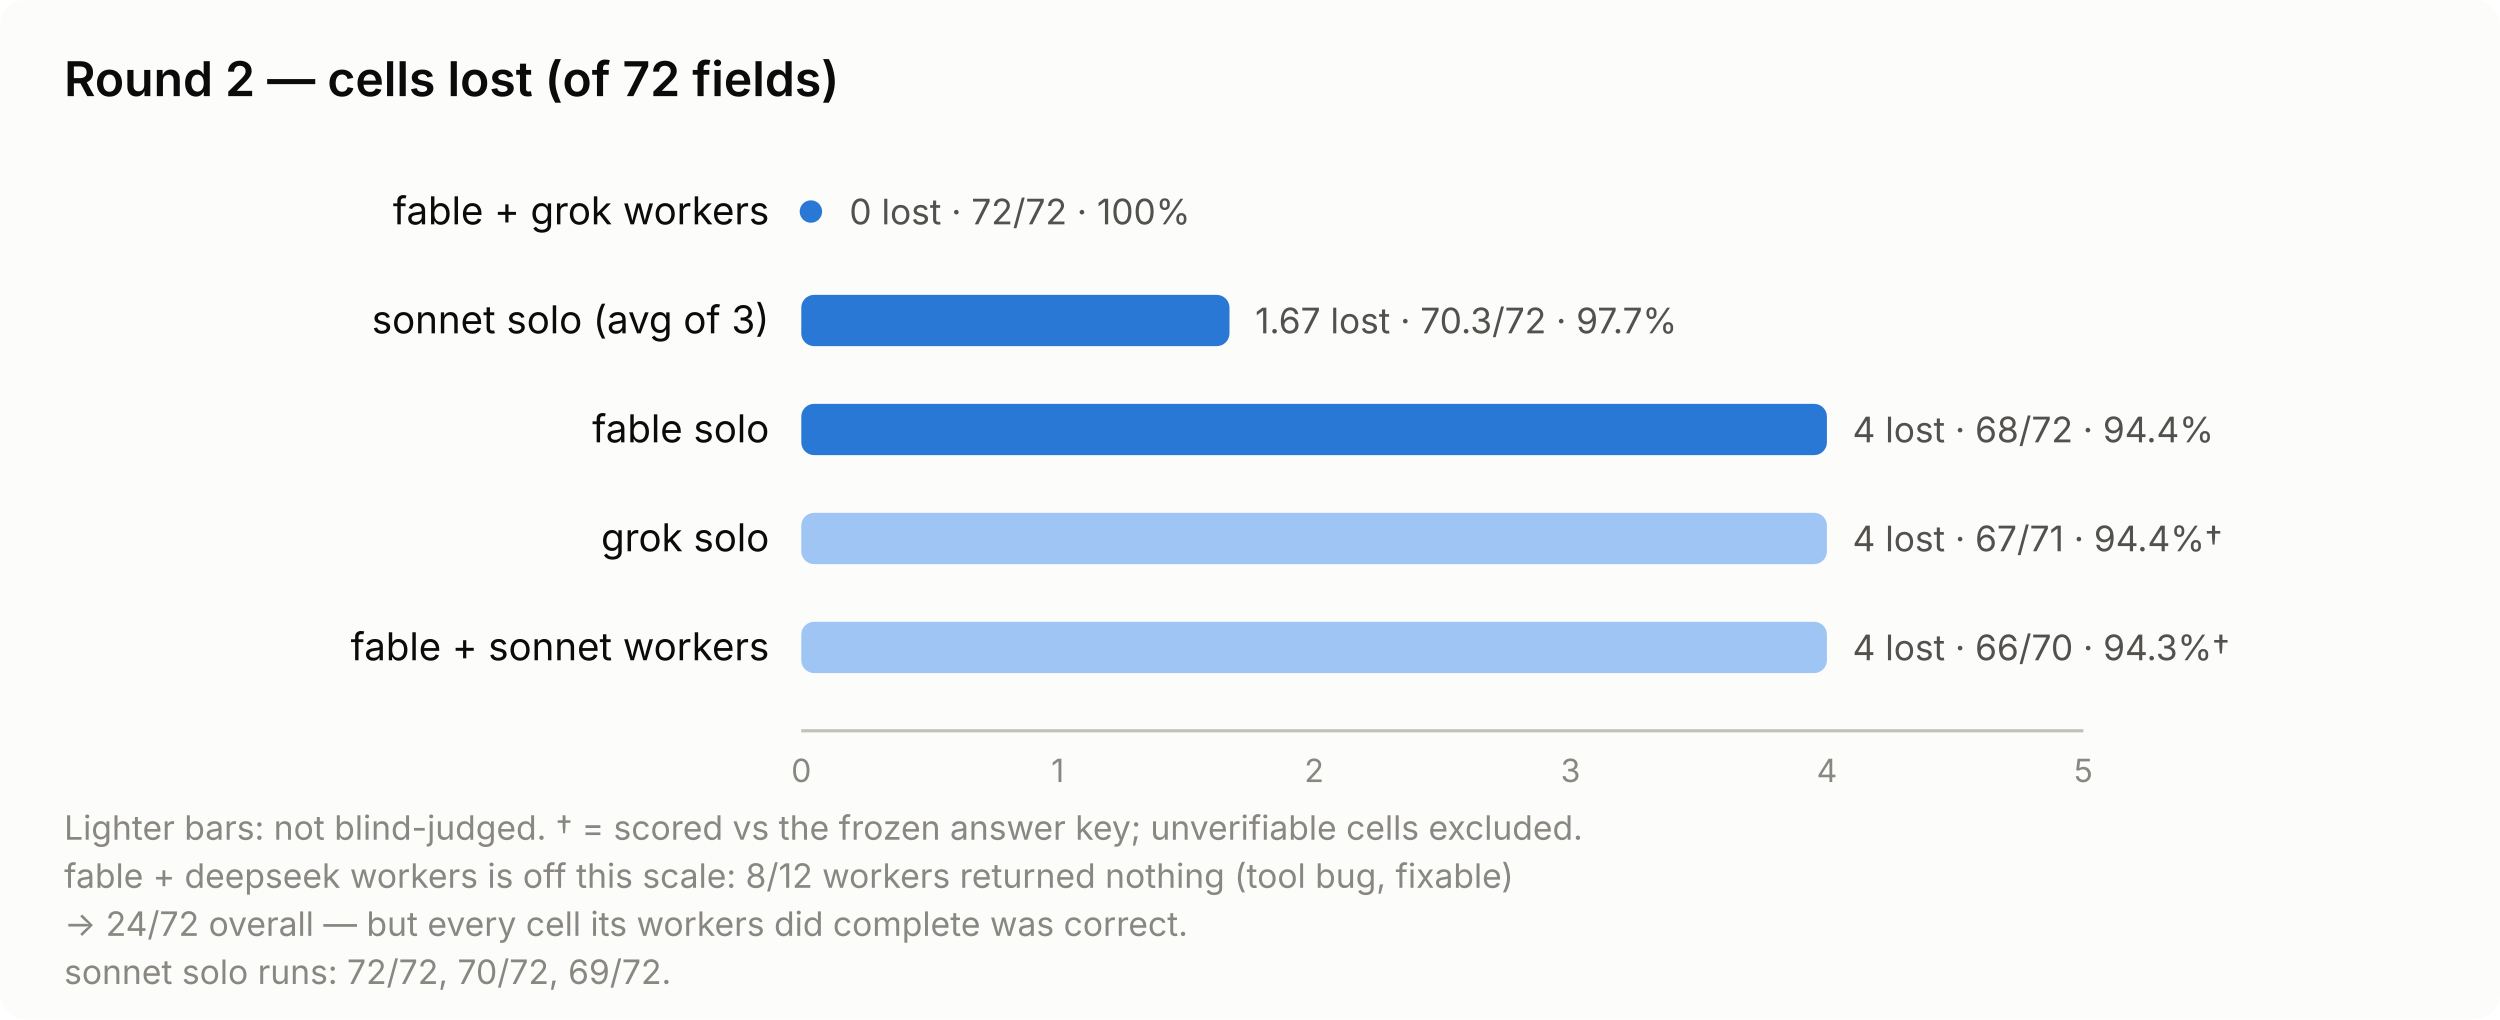
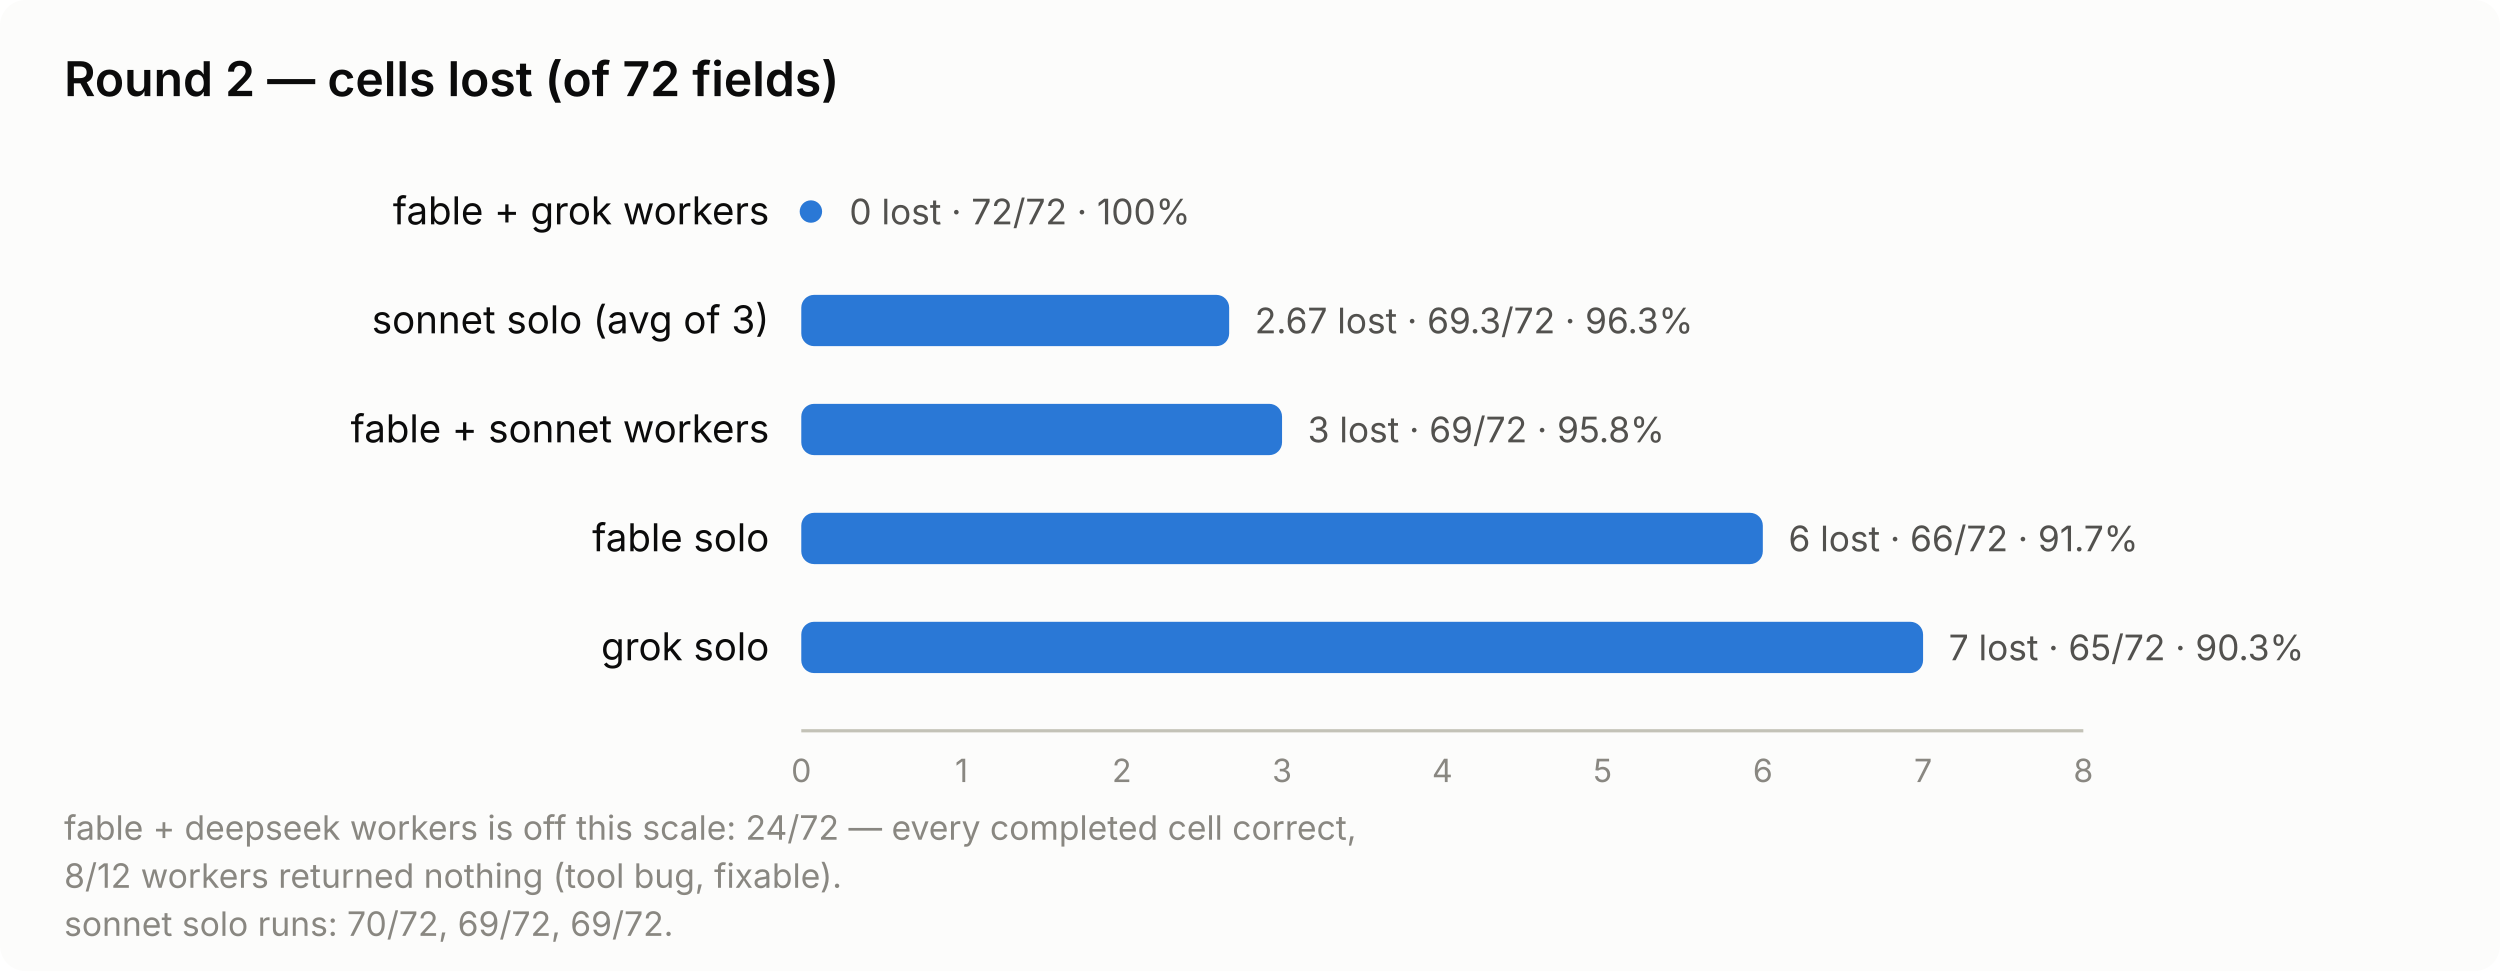
- <svg xmlns="http://www.w3.org/2000/svg" viewBox="0 0 780 318" width="780" height="318" role="img" aria-label="Round 2 cells lost per configuration">
-   <rect width="780" height="318" rx="8" fill="#fcfcfb" />
+ <svg xmlns="http://www.w3.org/2000/svg" viewBox="0 0 780 303" width="780" height="303" role="img" aria-label="Round 2 cells lost per configuration">
+   <rect width="780" height="303" rx="8" fill="#fcfcfb" />
  <text x="20" y="30" font-size="15" fill="#0b0b0b" text-anchor="start" font-weight="600" font-family="system-ui,-apple-system,Segoe UI,sans-serif">Round 2 — cells lost (of 72 fields)</text>
  <text x="240" y="70" font-size="12" fill="#0b0b0b" text-anchor="end" font-weight="normal" font-family="system-ui,-apple-system,Segoe UI,sans-serif">fable + grok workers</text>
  <circle cx="253" cy="66" r="3.5" fill="#2a78d6" />
  <text x="265" y="70" font-size="11" fill="#52514e" text-anchor="start" font-weight="normal" font-family="system-ui,-apple-system,Segoe UI,sans-serif">0 lost · 72/72 · 100%</text>
  <text x="240" y="104" font-size="12" fill="#0b0b0b" text-anchor="end" font-weight="normal" font-family="system-ui,-apple-system,Segoe UI,sans-serif">sonnet solo (avg of 3)</text>
-   <rect x="250" y="92" width="133.6" height="16" rx="4" fill="#2a78d6" />
-   <text x="391.6" y="104" font-size="11" fill="#52514e" text-anchor="start" font-weight="normal" font-family="system-ui,-apple-system,Segoe UI,sans-serif">1.67 lost · 70.3/72 · 97.7%</text>
-   <text x="240" y="138" font-size="12" fill="#0b0b0b" text-anchor="end" font-weight="normal" font-family="system-ui,-apple-system,Segoe UI,sans-serif">fable solo</text>
-   <rect x="250" y="126" width="320.0" height="16" rx="4" fill="#2a78d6" />
-   <text x="578.0" y="138" font-size="11" fill="#52514e" text-anchor="start" font-weight="normal" font-family="system-ui,-apple-system,Segoe UI,sans-serif">4 lost · 68/72 · 94.4%</text>
-   <text x="240" y="172" font-size="12" fill="#0b0b0b" text-anchor="end" font-weight="normal" font-family="system-ui,-apple-system,Segoe UI,sans-serif">grok solo</text>
-   <rect x="250" y="160" width="320.0" height="16" rx="4" fill="#9ec5f4" />
-   <text x="578.0" y="172" font-size="11" fill="#52514e" text-anchor="start" font-weight="normal" font-family="system-ui,-apple-system,Segoe UI,sans-serif">4 lost · 67/71 · 94.4%†</text>
-   <text x="240" y="206" font-size="12" fill="#0b0b0b" text-anchor="end" font-weight="normal" font-family="system-ui,-apple-system,Segoe UI,sans-serif">fable + sonnet workers</text>
-   <rect x="250" y="194" width="320.0" height="16" rx="4" fill="#9ec5f4" />
-   <text x="578.0" y="206" font-size="11" fill="#52514e" text-anchor="start" font-weight="normal" font-family="system-ui,-apple-system,Segoe UI,sans-serif">4 lost · 66/70 · 94.3%†</text>
+   <rect x="250" y="92" width="133.5" height="16" rx="4" fill="#2a78d6" />
+   <text x="391.5" y="104" font-size="11" fill="#52514e" text-anchor="start" font-weight="normal" font-family="system-ui,-apple-system,Segoe UI,sans-serif">2.67 lost · 69.3/72 · 96.3%</text>
+   <text x="240" y="138" font-size="12" fill="#0b0b0b" text-anchor="end" font-weight="normal" font-family="system-ui,-apple-system,Segoe UI,sans-serif">fable + sonnet workers</text>
+   <rect x="250" y="126" width="150.0" height="16" rx="4" fill="#2a78d6" />
+   <text x="408.0" y="138" font-size="11" fill="#52514e" text-anchor="start" font-weight="normal" font-family="system-ui,-apple-system,Segoe UI,sans-serif">3 lost · 69/72 · 95.8%</text>
+   <text x="240" y="172" font-size="12" fill="#0b0b0b" text-anchor="end" font-weight="normal" font-family="system-ui,-apple-system,Segoe UI,sans-serif">fable solo</text>
+   <rect x="250" y="160" width="300.0" height="16" rx="4" fill="#2a78d6" />
+   <text x="558.0" y="172" font-size="11" fill="#52514e" text-anchor="start" font-weight="normal" font-family="system-ui,-apple-system,Segoe UI,sans-serif">6 lost · 66/72 · 91.7%</text>
+   <text x="240" y="206" font-size="12" fill="#0b0b0b" text-anchor="end" font-weight="normal" font-family="system-ui,-apple-system,Segoe UI,sans-serif">grok solo</text>
+   <rect x="250" y="194" width="350.0" height="16" rx="4" fill="#2a78d6" />
+   <text x="608.0" y="206" font-size="11" fill="#52514e" text-anchor="start" font-weight="normal" font-family="system-ui,-apple-system,Segoe UI,sans-serif">7 lost · 65/72 · 90.3%</text>
  <line x1="250" y1="228" x2="650" y2="228" stroke="#c3c2b7" stroke-width="1" />
  <text x="250.0" y="244" font-size="10" fill="#898781" text-anchor="middle" font-weight="normal" font-family="system-ui,-apple-system,Segoe UI,sans-serif">0</text>
-   <text x="330.0" y="244" font-size="10" fill="#898781" text-anchor="middle" font-weight="normal" font-family="system-ui,-apple-system,Segoe UI,sans-serif">1</text>
-   <text x="410.0" y="244" font-size="10" fill="#898781" text-anchor="middle" font-weight="normal" font-family="system-ui,-apple-system,Segoe UI,sans-serif">2</text>
-   <text x="490.0" y="244" font-size="10" fill="#898781" text-anchor="middle" font-weight="normal" font-family="system-ui,-apple-system,Segoe UI,sans-serif">3</text>
-   <text x="570.0" y="244" font-size="10" fill="#898781" text-anchor="middle" font-weight="normal" font-family="system-ui,-apple-system,Segoe UI,sans-serif">4</text>
-   <text x="650.0" y="244" font-size="10" fill="#898781" text-anchor="middle" font-weight="normal" font-family="system-ui,-apple-system,Segoe UI,sans-serif">5</text>
-   <text x="20" y="262" font-size="10.5" fill="#898781" text-anchor="start" font-weight="normal" font-family="system-ui,-apple-system,Segoe UI,sans-serif">Lighter bars: not blind-judged. † = scored vs the frozen answer key; unverifiable cells excluded.</text>
-   <text x="20" y="277" font-size="10.5" fill="#898781" text-anchor="start" font-weight="normal" font-family="system-ui,-apple-system,Segoe UI,sans-serif">fable + deepseek workers is off this scale: 8/12 workers returned nothing (tool bug, fixable)</text>
-   <text x="20" y="292" font-size="10.5" fill="#898781" text-anchor="start" font-weight="normal" font-family="system-ui,-apple-system,Segoe UI,sans-serif">→ 24/72 overall — but every cell its workers did complete was correct.</text>
-   <text x="20" y="307" font-size="10.5" fill="#898781" text-anchor="start" font-weight="normal" font-family="system-ui,-apple-system,Segoe UI,sans-serif">sonnet solo runs: 72/72, 70/72, 69/72.</text>
+   <text x="300.0" y="244" font-size="10" fill="#898781" text-anchor="middle" font-weight="normal" font-family="system-ui,-apple-system,Segoe UI,sans-serif">1</text>
+   <text x="350.0" y="244" font-size="10" fill="#898781" text-anchor="middle" font-weight="normal" font-family="system-ui,-apple-system,Segoe UI,sans-serif">2</text>
+   <text x="400.0" y="244" font-size="10" fill="#898781" text-anchor="middle" font-weight="normal" font-family="system-ui,-apple-system,Segoe UI,sans-serif">3</text>
+   <text x="450.0" y="244" font-size="10" fill="#898781" text-anchor="middle" font-weight="normal" font-family="system-ui,-apple-system,Segoe UI,sans-serif">4</text>
+   <text x="500.0" y="244" font-size="10" fill="#898781" text-anchor="middle" font-weight="normal" font-family="system-ui,-apple-system,Segoe UI,sans-serif">5</text>
+   <text x="550.0" y="244" font-size="10" fill="#898781" text-anchor="middle" font-weight="normal" font-family="system-ui,-apple-system,Segoe UI,sans-serif">6</text>
+   <text x="600.0" y="244" font-size="10" fill="#898781" text-anchor="middle" font-weight="normal" font-family="system-ui,-apple-system,Segoe UI,sans-serif">7</text>
+   <text x="650.0" y="244" font-size="10" fill="#898781" text-anchor="middle" font-weight="normal" font-family="system-ui,-apple-system,Segoe UI,sans-serif">8</text>
+   <text x="20" y="262" font-size="10.5" fill="#898781" text-anchor="start" font-weight="normal" font-family="system-ui,-apple-system,Segoe UI,sans-serif">fable + deepseek workers is off this scale: 24/72 — every completed cell correct,</text>
+   <text x="20" y="277" font-size="10.5" fill="#898781" text-anchor="start" font-weight="normal" font-family="system-ui,-apple-system,Segoe UI,sans-serif">8/12 workers returned nothing (tool bug, fixable).</text>
+   <text x="20" y="292" font-size="10.5" fill="#898781" text-anchor="start" font-weight="normal" font-family="system-ui,-apple-system,Segoe UI,sans-serif">sonnet solo runs: 70/72, 69/72, 69/72.</text>
</svg>
